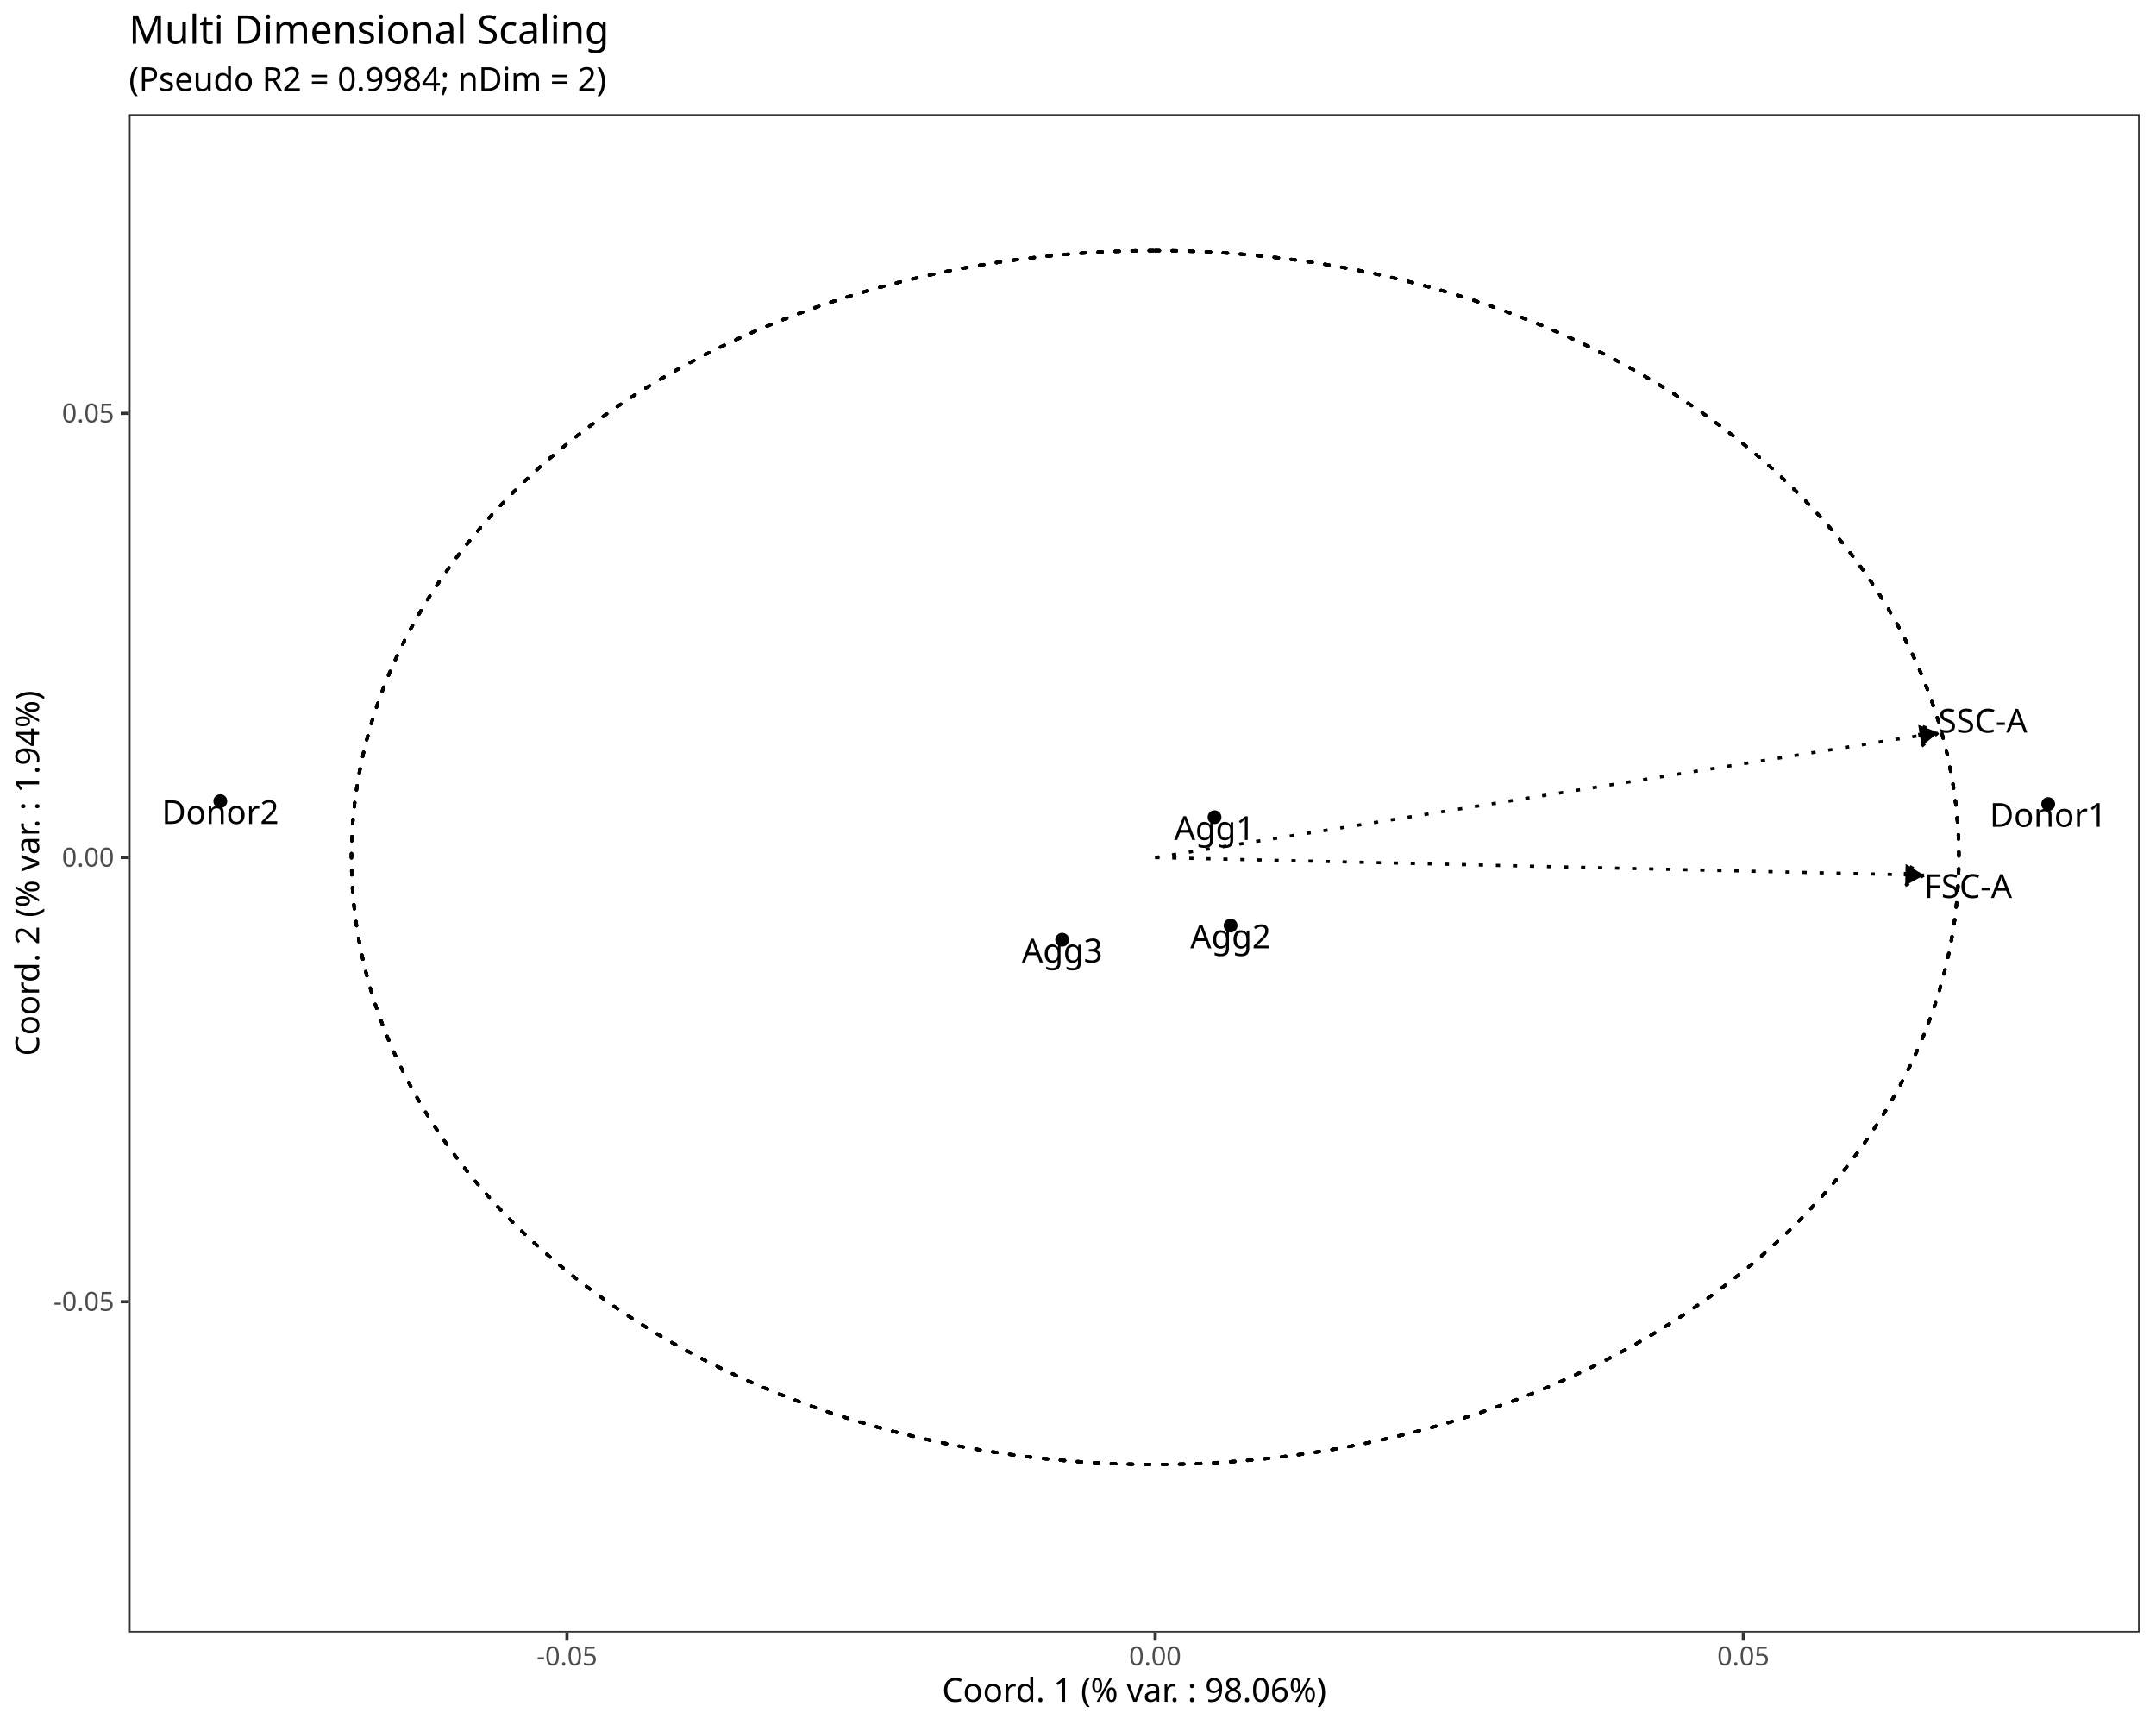
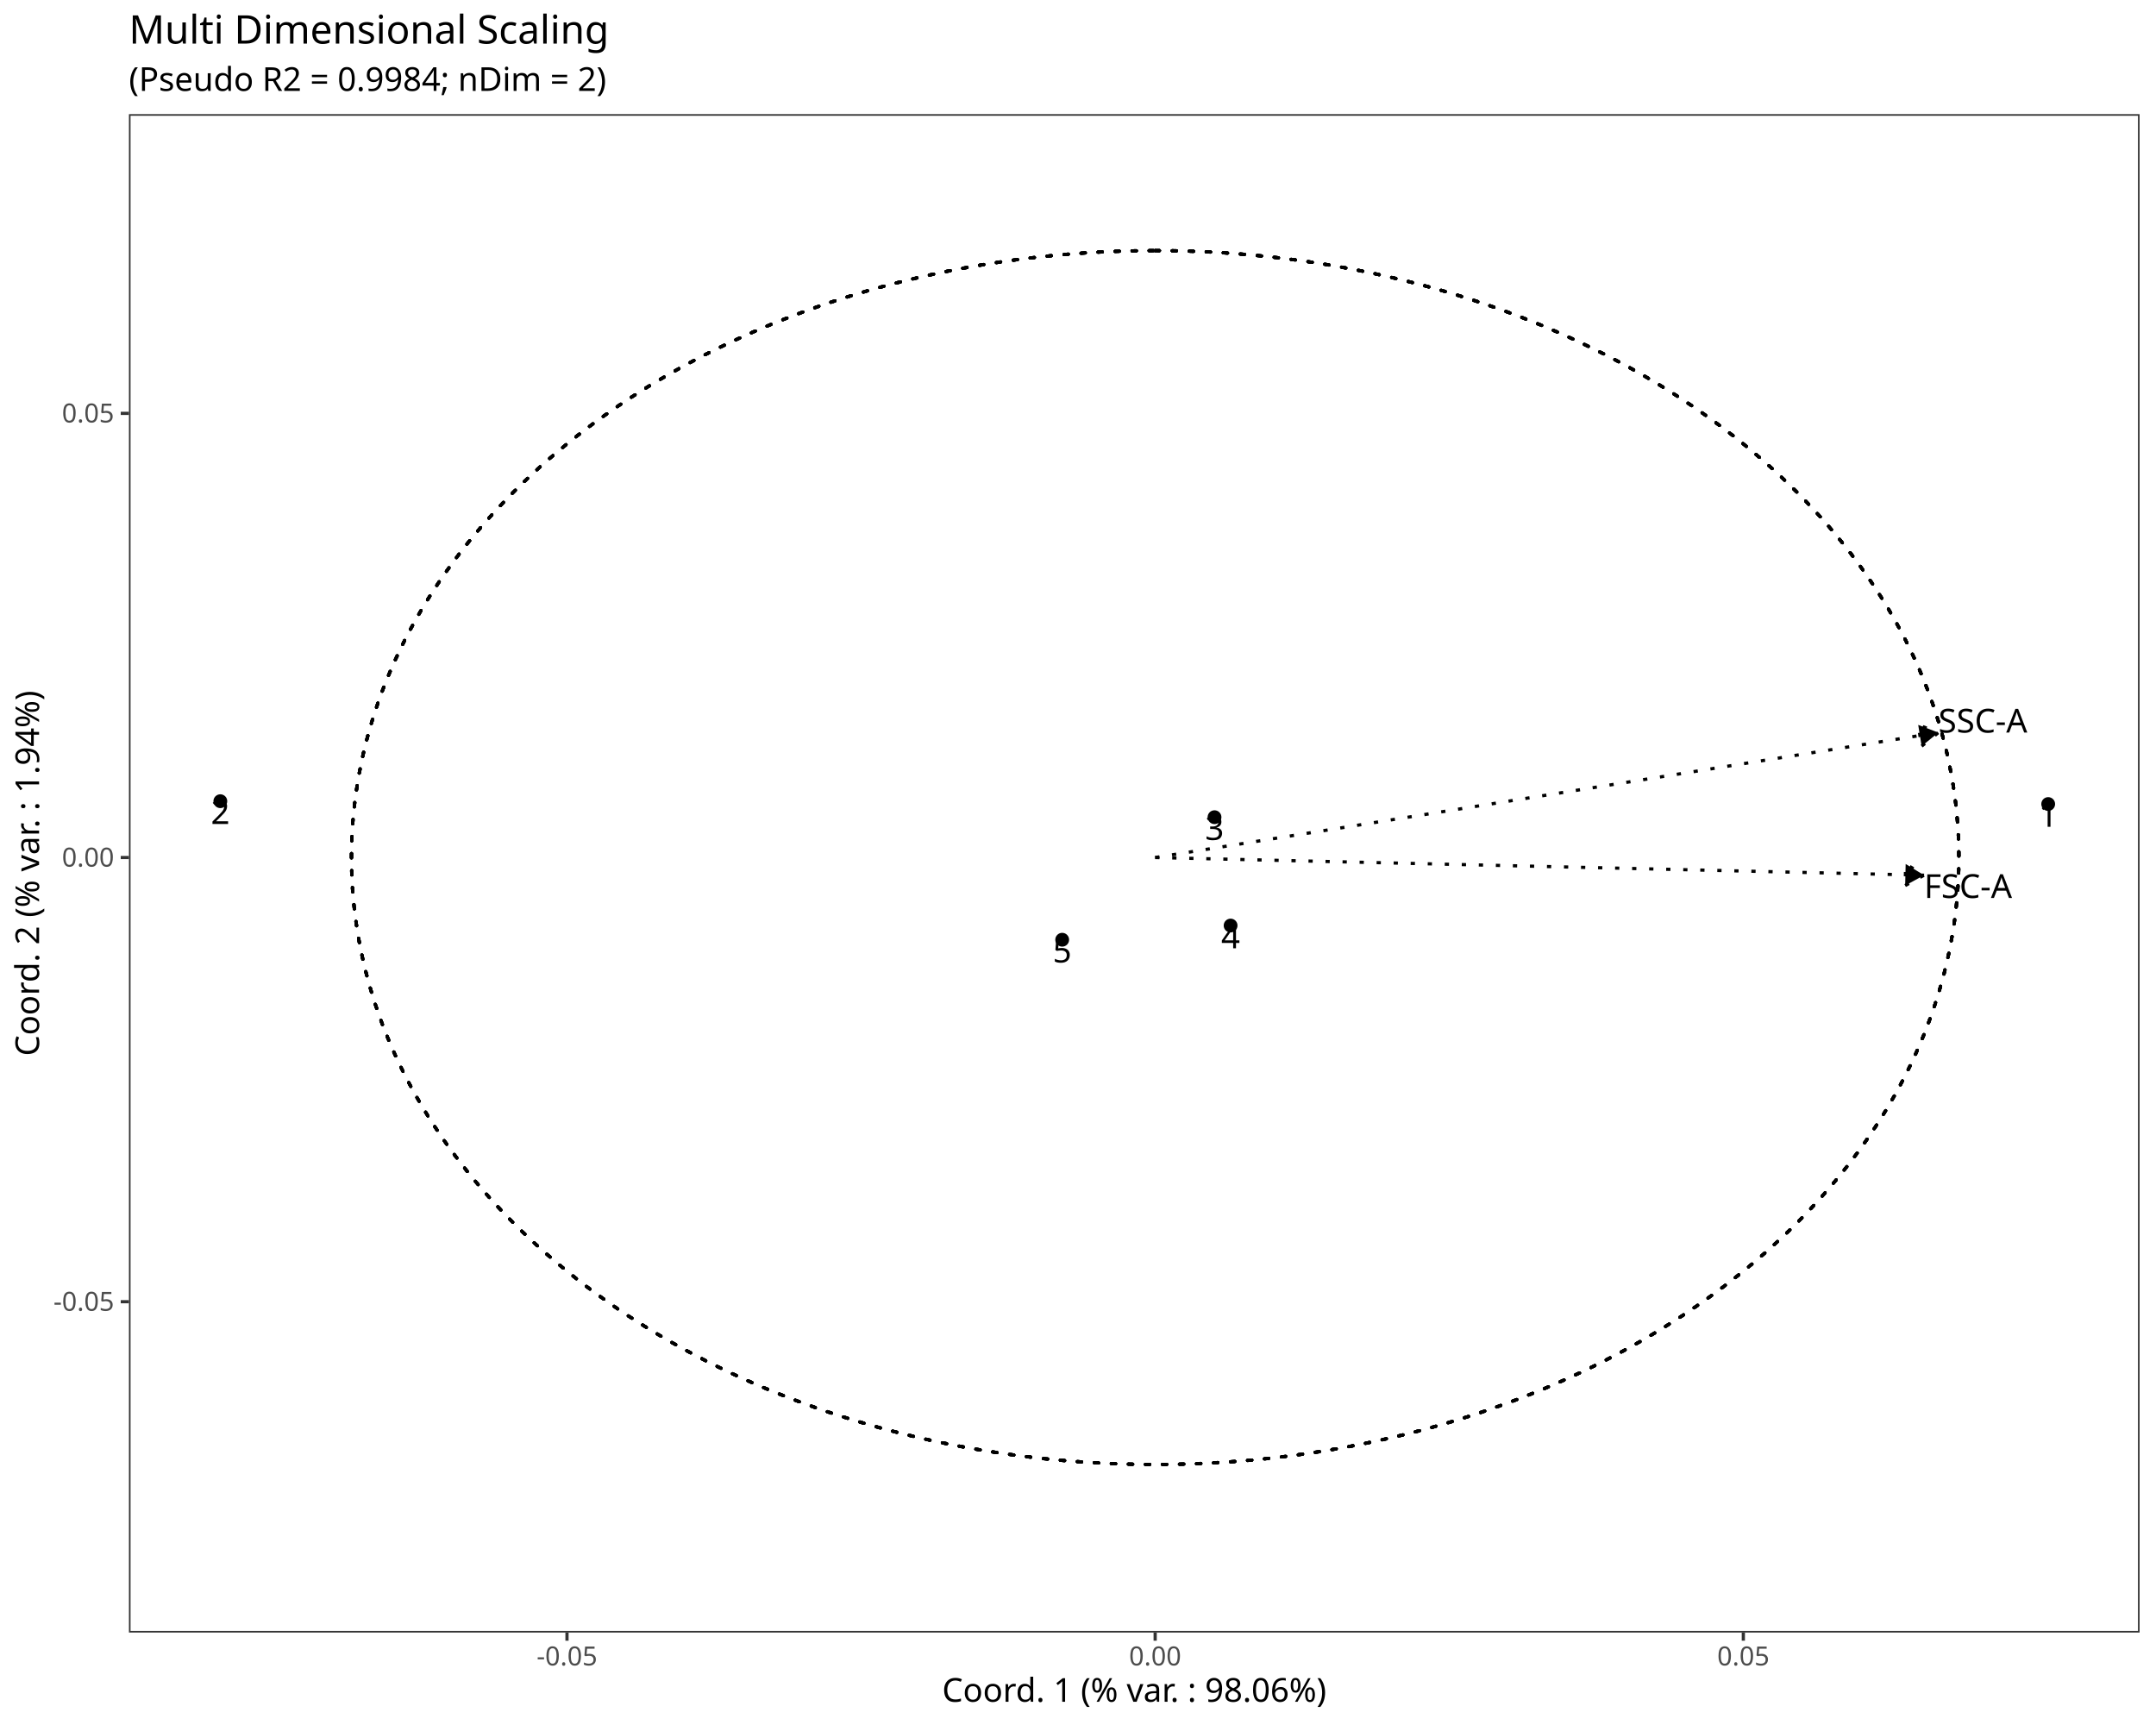
<svg xmlns="http://www.w3.org/2000/svg" class="svglite" data-engine-version="2.0" width="720.00pt" height="576.00pt" viewBox="0 0 720.00 576.00">
  <defs>
    <style type="text/css">
    .svglite line, .svglite polyline, .svglite polygon, .svglite path, .svglite rect, .svglite circle {
      fill: none;
      stroke: #000000;
      stroke-linecap: round;
      stroke-linejoin: round;
      stroke-miterlimit: 10.00;
    }
  </style>
  </defs>
  <rect width="100%" height="100%" style="stroke: none; fill: #FFFFFF;" />
  <defs>
    <clipPath id="cpMC4wMHw3MjAuMDB8MC4wMHw1NzYuMDA=">
      <rect x="0.00" y="0.00" width="720.00" height="576.00" />
    </clipPath>
  </defs>
  <g clip-path="url(#cpMC4wMHw3MjAuMDB8MC4wMHw1NzYuMDA=)">
    <rect x="0.00" y="0.00" width="720.00" height="576.00" style="stroke-width: 1.07; stroke: #FFFFFF; fill: #FFFFFF;" />
  </g>
  <defs>
    <clipPath id="cpNDMuMDZ8NzE0LjUyfDM4LjEyfDU0NS4xMQ==">
      <rect x="43.06" y="38.12" width="671.46" height="507.00" />
    </clipPath>
  </defs>
  <g clip-path="url(#cpNDMuMDZ8NzE0LjUyfDM4LjEyfDU0NS4xMQ==)">
    <rect x="43.06" y="38.12" width="671.46" height="507.00" style="stroke-width: 1.07; stroke: none; fill: #FFFFFF;" />
-     <text x="684.00" y="276.08" text-anchor="middle" style="font-size: 11.04px; font-family: sans;" textLength="36.21px" lengthAdjust="spacingAndGlyphs">Donor1</text>
-     <text x="73.58" y="275.13" text-anchor="middle" style="font-size: 11.04px; font-family: sans;" textLength="36.21px" lengthAdjust="spacingAndGlyphs">Donor2</text>
-     <text x="405.59" y="280.47" text-anchor="middle" style="font-size: 11.04px; font-family: sans;" textLength="25.79px" lengthAdjust="spacingAndGlyphs">Agg1</text>
-     <text x="410.96" y="316.65" text-anchor="middle" style="font-size: 11.04px; font-family: sans;" textLength="25.79px" lengthAdjust="spacingAndGlyphs">Agg2</text>
-     <text x="354.72" y="321.38" text-anchor="middle" style="font-size: 11.04px; font-family: sans;" textLength="25.79px" lengthAdjust="spacingAndGlyphs">Agg3</text>
+     <text x="684.00" y="276.08" text-anchor="middle" style="font-size: 11.04px; font-family: sans;" textLength="6.14px" lengthAdjust="spacingAndGlyphs">1</text>
+     <text x="73.58" y="275.13" text-anchor="middle" style="font-size: 11.04px; font-family: sans;" textLength="6.14px" lengthAdjust="spacingAndGlyphs">2</text>
+     <text x="405.59" y="280.47" text-anchor="middle" style="font-size: 11.04px; font-family: sans;" textLength="6.14px" lengthAdjust="spacingAndGlyphs">3</text>
+     <text x="410.96" y="316.65" text-anchor="middle" style="font-size: 11.04px; font-family: sans;" textLength="6.14px" lengthAdjust="spacingAndGlyphs">4</text>
+     <text x="354.72" y="321.38" text-anchor="middle" style="font-size: 11.04px; font-family: sans;" textLength="6.14px" lengthAdjust="spacingAndGlyphs">5</text>
    <circle cx="684.00" cy="268.48" r="1.95" style="stroke-width: 0.71; fill: #000000;" />
    <circle cx="73.58" cy="267.53" r="1.95" style="stroke-width: 0.71; fill: #000000;" />
    <circle cx="405.59" cy="272.87" r="1.95" style="stroke-width: 0.71; fill: #000000;" />
    <circle cx="410.96" cy="309.05" r="1.95" style="stroke-width: 0.71; fill: #000000;" />
    <circle cx="354.72" cy="313.79" r="1.95" style="stroke-width: 0.71; fill: #000000;" />
    <line x1="385.77" y1="286.34" x2="642.55" y2="292.24" style="stroke-width: 1.07; stroke-dasharray: 1.42,4.27; stroke-linecap: butt;" />
    <polygon points="636.23,295.70 642.55,292.24 636.40,288.50 " style="stroke-width: 1.07; stroke-dasharray: 1.42,4.27; stroke-linecap: butt; fill: #000000;" />
    <line x1="385.77" y1="286.34" x2="647.32" y2="244.62" style="stroke-width: 1.07; stroke-dasharray: 1.42,4.27; stroke-linecap: butt;" />
    <polygon points="641.73,249.16 647.32,244.62 640.59,242.05 " style="stroke-width: 1.07; stroke-dasharray: 1.42,4.27; stroke-linecap: butt; fill: #000000;" />
    <text x="642.55" y="299.84" style="font-size: 11.04px; font-family: sans;" textLength="33.13px" lengthAdjust="spacingAndGlyphs">FSC-A</text>
    <text x="647.32" y="244.62" style="font-size: 11.04px; font-family: sans;" textLength="33.75px" lengthAdjust="spacingAndGlyphs">SSC-A</text>
    <polygon points="385.77,83.68 390.46,83.71 395.14,83.80 399.82,83.96 404.49,84.17 409.16,84.45 413.83,84.79 418.48,85.19 423.13,85.65 427.76,86.18 432.38,86.76 436.99,87.40 441.58,88.11 446.15,88.87 450.70,89.70 455.24,90.59 459.75,91.53 464.25,92.54 468.71,93.60 473.16,94.72 477.57,95.90 481.96,97.14 486.32,98.44 490.65,99.79 494.94,101.20 499.20,102.67 503.43,104.19 507.63,105.77 511.78,107.40 515.90,109.09 519.97,110.83 524.01,112.63 528.00,114.48 531.96,116.38 535.86,118.33 539.72,120.33 543.54,122.39 547.30,124.49 551.02,126.64 554.68,128.84 558.30,131.09 561.86,133.39 565.37,135.74 568.82,138.13 572.22,140.56 575.56,143.04 578.85,145.56 582.07,148.13 585.24,150.74 588.34,153.38 591.38,156.07 594.36,158.80 597.28,161.57 600.13,164.38 602.92,167.22 605.64,170.10 608.29,173.02 610.88,175.97 613.39,178.95 615.84,181.96 618.22,185.01 620.52,188.09 622.76,191.20 624.92,194.34 627.01,197.50 629.03,200.69 630.97,203.91 632.84,207.16 634.63,210.42 636.35,213.72 637.99,217.03 639.55,220.36 641.04,223.72 642.45,227.09 643.78,230.48 645.03,233.89 646.20,237.32 647.30,240.75 648.31,244.21 649.25,247.67 650.10,251.15 650.87,254.64 651.56,258.14 652.18,261.65 652.71,265.16 653.16,268.68 653.52,272.21 653.81,275.74 654.01,279.27 654.14,282.81 654.18,286.34 654.14,289.88 654.01,293.42 653.81,296.95 653.52,300.48 653.16,304.01 652.71,307.53 652.18,311.04 651.56,314.55 650.87,318.05 650.10,321.54 649.25,325.01 648.31,328.48 647.30,331.93 646.20,335.37 645.03,338.80 643.78,342.21 642.45,345.60 641.04,348.97 639.55,352.33 637.99,355.66 636.35,358.97 634.63,362.26 632.84,365.53 630.97,368.78 629.03,371.99 627.01,375.19 624.92,378.35 622.76,381.49 620.52,384.60 618.22,387.68 615.84,390.72 613.39,393.74 610.88,396.72 608.29,399.67 605.64,402.59 602.92,405.47 600.13,408.31 597.28,411.12 594.36,413.88 591.38,416.61 588.34,419.30 585.24,421.95 582.07,424.56 578.85,427.13 575.56,429.65 572.22,432.13 568.82,434.56 565.37,436.95 561.86,439.30 558.30,441.59 554.68,443.84 551.02,446.05 547.30,448.20 543.54,450.30 539.72,452.36 535.86,454.36 531.96,456.31 528.00,458.21 524.01,460.06 519.97,461.86 515.90,463.60 511.78,465.29 507.63,466.92 503.43,468.50 499.20,470.02 494.94,471.49 490.65,472.90 486.32,474.25 481.96,475.55 477.57,476.79 473.16,477.97 468.71,479.09 464.25,480.15 459.75,481.16 455.24,482.10 450.70,482.99 446.15,483.81 441.58,484.58 436.99,485.28 432.38,485.93 427.76,486.51 423.13,487.04 418.48,487.50 413.83,487.90 409.16,488.24 404.49,488.51 399.82,488.73 395.14,488.88 390.46,488.98 385.77,489.01 381.09,488.98 376.40,488.88 371.72,488.73 367.05,488.51 362.38,488.24 357.72,487.90 353.06,487.50 348.42,487.04 343.78,486.51 339.16,485.93 334.56,485.28 329.97,484.58 325.39,483.81 320.84,482.99 316.30,482.10 311.79,481.16 307.30,480.15 302.83,479.09 298.39,477.97 293.97,476.79 289.58,475.55 285.23,474.25 280.90,472.90 276.60,471.49 272.34,470.02 268.11,468.50 263.92,466.92 259.76,465.29 255.65,463.60 251.57,461.86 247.53,460.06 243.54,458.21 239.59,456.31 235.68,454.36 231.82,452.36 228.01,450.30 224.24,448.20 220.53,446.05 216.86,443.84 213.24,441.59 209.68,439.30 206.17,436.95 202.72,434.56 199.32,432.13 195.98,429.65 192.70,427.13 189.47,424.56 186.31,421.95 183.20,419.30 180.16,416.61 177.18,413.88 174.27,411.12 171.41,408.31 168.63,405.47 165.91,402.59 163.25,399.67 160.67,396.72 158.15,393.74 155.70,390.72 153.33,387.68 151.02,384.60 148.78,381.49 146.62,378.35 144.53,375.19 142.51,371.99 140.57,368.78 138.70,365.53 136.91,362.26 135.19,358.97 133.55,355.66 131.99,352.33 130.50,348.97 129.09,345.60 127.76,342.21 126.51,338.80 125.34,335.37 124.25,331.93 123.23,328.48 122.30,325.01 121.44,321.54 120.67,318.05 119.98,314.55 119.37,311.04 118.84,307.53 118.39,304.01 118.02,300.48 117.73,296.95 117.53,293.42 117.41,289.88 117.37,286.34 117.41,282.81 117.53,279.27 117.73,275.74 118.02,272.21 118.39,268.68 118.84,265.16 119.37,261.65 119.98,258.14 120.67,254.64 121.44,251.15 122.30,247.67 123.23,244.21 124.25,240.75 125.34,237.32 126.51,233.89 127.76,230.48 129.09,227.09 130.50,223.72 131.99,220.36 133.55,217.03 135.19,213.72 136.91,210.42 138.70,207.16 140.57,203.91 142.51,200.69 144.53,197.50 146.62,194.34 148.78,191.20 151.02,188.09 153.33,185.01 155.70,181.96 158.15,178.95 160.67,175.97 163.25,173.02 165.91,170.10 168.63,167.22 171.41,164.38 174.27,161.57 177.18,158.80 180.16,156.07 183.20,153.38 186.31,150.74 189.47,148.13 192.70,145.56 195.98,143.04 199.32,140.56 202.72,138.13 206.17,135.74 209.68,133.39 213.24,131.09 216.86,128.84 220.53,126.64 224.24,124.49 228.01,122.39 231.82,120.33 235.68,118.33 239.59,116.38 243.54,114.48 247.53,112.63 251.57,110.83 255.65,109.09 259.76,107.40 263.92,105.77 268.11,104.19 272.34,102.67 276.60,101.20 280.90,99.79 285.23,98.44 289.58,97.14 293.97,95.90 298.39,94.72 302.83,93.60 307.30,92.54 311.79,91.53 316.30,90.59 320.84,89.70 325.39,88.87 329.97,88.11 334.56,87.40 339.16,86.76 343.78,86.18 348.42,85.65 353.06,85.19 357.72,84.79 362.38,84.45 367.05,84.17 371.72,83.96 376.40,83.80 381.09,83.71 385.77,83.68 " style="stroke-width: 1.07; stroke-dasharray: 1.42,4.27; fill: none;" />
    <polygon points="385.77,83.68 390.46,83.71 395.14,83.80 399.82,83.96 404.49,84.17 409.16,84.45 413.83,84.79 418.48,85.19 423.13,85.65 427.76,86.18 432.38,86.76 436.99,87.40 441.58,88.11 446.15,88.87 450.70,89.70 455.24,90.59 459.75,91.53 464.25,92.54 468.71,93.60 473.16,94.72 477.57,95.90 481.96,97.14 486.32,98.44 490.65,99.79 494.94,101.20 499.20,102.67 503.43,104.19 507.63,105.77 511.78,107.40 515.90,109.09 519.97,110.83 524.01,112.63 528.00,114.48 531.96,116.38 535.86,118.33 539.72,120.33 543.54,122.39 547.30,124.49 551.02,126.64 554.68,128.84 558.30,131.09 561.86,133.39 565.37,135.74 568.82,138.13 572.22,140.56 575.56,143.04 578.85,145.56 582.07,148.13 585.24,150.74 588.34,153.38 591.38,156.07 594.36,158.80 597.28,161.57 600.13,164.38 602.92,167.22 605.64,170.10 608.29,173.02 610.88,175.97 613.39,178.95 615.84,181.96 618.22,185.01 620.52,188.09 622.76,191.20 624.92,194.34 627.01,197.50 629.03,200.69 630.97,203.91 632.84,207.16 634.63,210.42 636.35,213.72 637.99,217.03 639.55,220.36 641.04,223.72 642.45,227.09 643.78,230.48 645.03,233.89 646.20,237.32 647.30,240.75 648.31,244.21 649.25,247.67 650.10,251.15 650.87,254.64 651.56,258.14 652.18,261.65 652.71,265.16 653.16,268.68 653.52,272.21 653.81,275.74 654.01,279.27 654.14,282.81 654.18,286.34 654.14,289.88 654.01,293.42 653.81,296.95 653.52,300.48 653.16,304.01 652.71,307.53 652.18,311.04 651.56,314.55 650.87,318.05 650.10,321.54 649.25,325.01 648.31,328.48 647.30,331.93 646.20,335.37 645.03,338.80 643.78,342.21 642.45,345.60 641.04,348.97 639.55,352.33 637.99,355.66 636.35,358.97 634.63,362.26 632.84,365.53 630.97,368.78 629.03,371.99 627.01,375.19 624.92,378.35 622.76,381.49 620.52,384.60 618.22,387.68 615.84,390.72 613.39,393.74 610.88,396.72 608.29,399.67 605.64,402.59 602.92,405.47 600.13,408.31 597.28,411.12 594.36,413.88 591.38,416.61 588.34,419.30 585.24,421.95 582.07,424.56 578.85,427.13 575.56,429.65 572.22,432.13 568.82,434.56 565.37,436.95 561.86,439.30 558.30,441.59 554.68,443.84 551.02,446.05 547.30,448.20 543.54,450.30 539.72,452.36 535.86,454.36 531.96,456.31 528.00,458.21 524.01,460.06 519.97,461.86 515.90,463.60 511.78,465.29 507.63,466.92 503.43,468.50 499.20,470.02 494.94,471.49 490.65,472.90 486.32,474.25 481.96,475.55 477.57,476.79 473.16,477.97 468.71,479.09 464.25,480.15 459.75,481.16 455.24,482.10 450.70,482.99 446.15,483.81 441.58,484.58 436.99,485.28 432.38,485.93 427.76,486.51 423.13,487.04 418.48,487.50 413.83,487.90 409.16,488.24 404.49,488.51 399.82,488.73 395.14,488.88 390.46,488.98 385.77,489.01 381.09,488.98 376.40,488.88 371.72,488.73 367.05,488.51 362.38,488.24 357.72,487.90 353.06,487.50 348.42,487.04 343.78,486.51 339.16,485.93 334.56,485.28 329.97,484.58 325.39,483.81 320.84,482.99 316.30,482.10 311.79,481.16 307.30,480.15 302.83,479.09 298.39,477.97 293.97,476.79 289.58,475.55 285.23,474.25 280.90,472.90 276.60,471.49 272.34,470.02 268.11,468.50 263.92,466.92 259.76,465.29 255.65,463.60 251.57,461.86 247.53,460.06 243.54,458.21 239.59,456.31 235.68,454.36 231.82,452.36 228.01,450.30 224.24,448.20 220.53,446.05 216.86,443.84 213.24,441.59 209.68,439.30 206.17,436.95 202.72,434.56 199.32,432.13 195.98,429.65 192.70,427.13 189.47,424.56 186.31,421.95 183.20,419.30 180.16,416.61 177.18,413.88 174.27,411.12 171.41,408.31 168.63,405.47 165.91,402.59 163.25,399.67 160.67,396.72 158.15,393.74 155.70,390.72 153.33,387.68 151.02,384.60 148.78,381.49 146.62,378.35 144.53,375.19 142.51,371.99 140.57,368.78 138.70,365.53 136.91,362.26 135.19,358.97 133.55,355.66 131.99,352.33 130.50,348.97 129.09,345.60 127.76,342.21 126.51,338.80 125.34,335.37 124.25,331.93 123.23,328.48 122.30,325.01 121.44,321.54 120.67,318.05 119.98,314.55 119.37,311.04 118.84,307.53 118.39,304.01 118.02,300.48 117.73,296.95 117.53,293.42 117.41,289.88 117.37,286.34 117.41,282.81 117.53,279.27 117.73,275.74 118.02,272.21 118.39,268.68 118.84,265.16 119.37,261.65 119.98,258.14 120.67,254.64 121.44,251.15 122.30,247.67 123.23,244.21 124.25,240.75 125.34,237.32 126.51,233.89 127.76,230.48 129.09,227.09 130.50,223.72 131.99,220.36 133.55,217.03 135.19,213.72 136.91,210.42 138.70,207.16 140.57,203.91 142.51,200.69 144.53,197.50 146.62,194.34 148.78,191.20 151.02,188.09 153.33,185.01 155.70,181.96 158.15,178.95 160.67,175.97 163.25,173.02 165.91,170.10 168.63,167.22 171.41,164.38 174.27,161.57 177.18,158.80 180.16,156.07 183.20,153.38 186.31,150.74 189.47,148.13 192.70,145.56 195.98,143.04 199.32,140.56 202.72,138.13 206.17,135.74 209.68,133.39 213.24,131.09 216.86,128.84 220.53,126.64 224.24,124.49 228.01,122.39 231.82,120.33 235.68,118.33 239.59,116.38 243.54,114.48 247.53,112.63 251.57,110.83 255.65,109.09 259.76,107.40 263.92,105.77 268.11,104.19 272.34,102.67 276.60,101.20 280.90,99.79 285.23,98.44 289.58,97.14 293.97,95.90 298.39,94.72 302.83,93.60 307.30,92.54 311.79,91.53 316.30,90.59 320.84,89.70 325.39,88.87 329.97,88.11 334.56,87.40 339.16,86.76 343.78,86.18 348.42,85.65 353.06,85.19 357.72,84.79 362.38,84.45 367.05,84.17 371.72,83.96 376.40,83.80 381.09,83.71 385.77,83.68 " style="stroke-width: 1.07; stroke-dasharray: 1.42,4.27; fill: none;" />
    <polygon points="385.77,83.68 390.46,83.71 395.14,83.80 399.82,83.96 404.49,84.17 409.16,84.45 413.83,84.79 418.48,85.19 423.13,85.65 427.76,86.18 432.38,86.76 436.99,87.40 441.58,88.11 446.15,88.87 450.70,89.70 455.24,90.59 459.75,91.53 464.25,92.54 468.71,93.60 473.16,94.72 477.57,95.90 481.96,97.14 486.32,98.44 490.65,99.79 494.94,101.20 499.20,102.67 503.43,104.19 507.63,105.77 511.78,107.40 515.90,109.09 519.97,110.83 524.01,112.63 528.00,114.48 531.96,116.38 535.86,118.33 539.72,120.33 543.54,122.39 547.30,124.49 551.02,126.64 554.68,128.84 558.30,131.09 561.86,133.39 565.37,135.74 568.82,138.13 572.22,140.56 575.56,143.04 578.85,145.56 582.07,148.13 585.24,150.74 588.34,153.38 591.38,156.07 594.36,158.80 597.28,161.57 600.13,164.38 602.92,167.22 605.64,170.10 608.29,173.02 610.88,175.97 613.39,178.95 615.84,181.96 618.22,185.01 620.52,188.09 622.76,191.20 624.92,194.34 627.01,197.50 629.03,200.69 630.97,203.91 632.84,207.16 634.63,210.42 636.35,213.72 637.99,217.03 639.55,220.36 641.04,223.72 642.45,227.09 643.78,230.48 645.03,233.89 646.20,237.32 647.30,240.75 648.31,244.21 649.25,247.67 650.10,251.15 650.87,254.64 651.56,258.14 652.18,261.65 652.71,265.16 653.16,268.68 653.52,272.21 653.81,275.74 654.01,279.27 654.14,282.81 654.18,286.34 654.14,289.88 654.01,293.42 653.81,296.95 653.52,300.48 653.16,304.01 652.71,307.53 652.18,311.04 651.56,314.55 650.87,318.05 650.10,321.54 649.25,325.01 648.31,328.48 647.30,331.93 646.20,335.37 645.03,338.80 643.78,342.21 642.45,345.60 641.04,348.97 639.55,352.33 637.99,355.66 636.35,358.97 634.63,362.26 632.84,365.53 630.97,368.78 629.03,371.99 627.01,375.19 624.92,378.35 622.76,381.49 620.52,384.60 618.22,387.68 615.84,390.72 613.39,393.74 610.88,396.72 608.29,399.67 605.64,402.59 602.92,405.47 600.13,408.31 597.28,411.12 594.36,413.88 591.38,416.61 588.34,419.30 585.24,421.95 582.07,424.56 578.85,427.13 575.56,429.65 572.22,432.13 568.82,434.56 565.37,436.95 561.86,439.30 558.30,441.59 554.68,443.84 551.02,446.05 547.30,448.20 543.54,450.30 539.72,452.36 535.86,454.36 531.96,456.31 528.00,458.21 524.01,460.06 519.97,461.86 515.90,463.60 511.78,465.29 507.63,466.92 503.43,468.50 499.20,470.02 494.94,471.49 490.65,472.90 486.32,474.25 481.96,475.55 477.57,476.79 473.16,477.97 468.71,479.09 464.25,480.15 459.75,481.16 455.24,482.10 450.70,482.99 446.15,483.81 441.58,484.58 436.99,485.28 432.38,485.93 427.76,486.51 423.13,487.04 418.48,487.50 413.83,487.90 409.16,488.24 404.49,488.51 399.82,488.73 395.14,488.88 390.46,488.98 385.77,489.01 381.09,488.98 376.40,488.88 371.72,488.73 367.05,488.51 362.38,488.24 357.72,487.90 353.06,487.50 348.42,487.04 343.78,486.51 339.16,485.93 334.56,485.28 329.97,484.58 325.39,483.81 320.84,482.99 316.30,482.10 311.79,481.16 307.30,480.15 302.83,479.09 298.39,477.97 293.97,476.79 289.58,475.55 285.23,474.25 280.90,472.90 276.60,471.49 272.34,470.02 268.11,468.50 263.92,466.92 259.76,465.29 255.65,463.60 251.57,461.86 247.53,460.06 243.54,458.21 239.59,456.31 235.68,454.36 231.82,452.36 228.01,450.30 224.24,448.20 220.53,446.05 216.86,443.84 213.24,441.59 209.68,439.30 206.17,436.95 202.72,434.56 199.32,432.13 195.98,429.65 192.70,427.13 189.47,424.56 186.31,421.95 183.20,419.30 180.16,416.61 177.18,413.88 174.27,411.12 171.41,408.31 168.63,405.47 165.91,402.59 163.25,399.67 160.67,396.72 158.15,393.74 155.70,390.72 153.33,387.68 151.02,384.60 148.78,381.49 146.62,378.35 144.53,375.19 142.51,371.99 140.57,368.78 138.70,365.53 136.91,362.26 135.19,358.97 133.55,355.66 131.99,352.33 130.50,348.97 129.09,345.60 127.76,342.21 126.51,338.80 125.34,335.37 124.25,331.93 123.23,328.48 122.30,325.01 121.44,321.54 120.67,318.05 119.98,314.55 119.37,311.04 118.84,307.53 118.39,304.01 118.02,300.48 117.73,296.95 117.53,293.42 117.41,289.88 117.37,286.34 117.41,282.81 117.53,279.27 117.73,275.74 118.02,272.21 118.39,268.68 118.84,265.16 119.37,261.65 119.98,258.14 120.67,254.64 121.44,251.15 122.30,247.67 123.23,244.21 124.25,240.75 125.34,237.32 126.51,233.89 127.76,230.48 129.09,227.09 130.50,223.72 131.99,220.36 133.55,217.03 135.19,213.72 136.91,210.42 138.70,207.16 140.57,203.91 142.51,200.69 144.53,197.50 146.62,194.34 148.78,191.20 151.02,188.09 153.33,185.01 155.70,181.96 158.15,178.95 160.67,175.97 163.25,173.02 165.91,170.10 168.63,167.22 171.41,164.38 174.27,161.57 177.18,158.80 180.16,156.07 183.20,153.38 186.31,150.74 189.47,148.13 192.70,145.56 195.98,143.04 199.32,140.56 202.72,138.13 206.17,135.74 209.68,133.39 213.24,131.09 216.86,128.84 220.53,126.64 224.24,124.49 228.01,122.39 231.82,120.33 235.68,118.33 239.59,116.38 243.54,114.48 247.53,112.63 251.57,110.83 255.65,109.09 259.76,107.40 263.92,105.77 268.11,104.19 272.34,102.67 276.60,101.20 280.90,99.79 285.23,98.44 289.58,97.14 293.97,95.90 298.39,94.72 302.83,93.60 307.30,92.54 311.79,91.53 316.30,90.59 320.84,89.70 325.39,88.87 329.97,88.11 334.56,87.40 339.16,86.76 343.78,86.18 348.42,85.65 353.06,85.19 357.72,84.79 362.38,84.45 367.05,84.17 371.72,83.96 376.40,83.80 381.09,83.71 385.77,83.68 " style="stroke-width: 1.07; stroke-dasharray: 1.42,4.27; fill: none;" />
    <polygon points="385.77,83.68 390.46,83.71 395.14,83.80 399.82,83.96 404.49,84.17 409.16,84.45 413.83,84.79 418.48,85.19 423.13,85.65 427.76,86.18 432.38,86.76 436.99,87.40 441.58,88.11 446.15,88.87 450.70,89.70 455.24,90.59 459.75,91.53 464.25,92.54 468.71,93.60 473.16,94.72 477.57,95.90 481.96,97.14 486.32,98.44 490.65,99.79 494.94,101.20 499.20,102.67 503.43,104.19 507.63,105.77 511.78,107.40 515.90,109.09 519.97,110.83 524.01,112.63 528.00,114.48 531.96,116.38 535.86,118.33 539.72,120.33 543.54,122.39 547.30,124.49 551.02,126.64 554.68,128.84 558.30,131.09 561.86,133.39 565.37,135.74 568.82,138.13 572.22,140.56 575.56,143.04 578.85,145.56 582.07,148.13 585.24,150.74 588.34,153.38 591.38,156.07 594.36,158.80 597.28,161.57 600.13,164.38 602.92,167.22 605.64,170.10 608.29,173.02 610.88,175.97 613.39,178.95 615.84,181.96 618.22,185.01 620.52,188.09 622.76,191.20 624.92,194.34 627.01,197.50 629.03,200.69 630.97,203.91 632.84,207.16 634.63,210.42 636.35,213.72 637.99,217.03 639.55,220.36 641.04,223.72 642.45,227.09 643.78,230.48 645.03,233.89 646.20,237.32 647.30,240.75 648.31,244.21 649.25,247.67 650.10,251.15 650.87,254.64 651.56,258.14 652.18,261.65 652.71,265.16 653.16,268.68 653.52,272.21 653.81,275.74 654.01,279.27 654.14,282.81 654.18,286.34 654.14,289.88 654.01,293.42 653.81,296.95 653.52,300.48 653.16,304.01 652.71,307.53 652.18,311.04 651.56,314.55 650.87,318.05 650.10,321.54 649.25,325.01 648.31,328.48 647.30,331.93 646.20,335.37 645.03,338.80 643.78,342.21 642.45,345.60 641.04,348.97 639.55,352.33 637.99,355.66 636.35,358.97 634.63,362.26 632.84,365.53 630.97,368.78 629.03,371.99 627.01,375.19 624.92,378.35 622.76,381.49 620.52,384.60 618.22,387.68 615.84,390.72 613.39,393.74 610.88,396.72 608.29,399.67 605.64,402.59 602.92,405.47 600.13,408.31 597.28,411.12 594.36,413.88 591.38,416.61 588.34,419.30 585.24,421.95 582.07,424.56 578.85,427.13 575.56,429.65 572.22,432.13 568.82,434.56 565.37,436.95 561.86,439.30 558.30,441.59 554.68,443.84 551.02,446.05 547.30,448.20 543.54,450.30 539.72,452.36 535.86,454.36 531.96,456.31 528.00,458.21 524.01,460.06 519.97,461.86 515.90,463.60 511.78,465.29 507.63,466.92 503.43,468.50 499.20,470.02 494.94,471.49 490.65,472.90 486.32,474.25 481.96,475.55 477.57,476.79 473.16,477.97 468.71,479.09 464.25,480.15 459.75,481.16 455.24,482.10 450.70,482.99 446.15,483.81 441.58,484.58 436.99,485.28 432.38,485.93 427.76,486.51 423.13,487.04 418.48,487.50 413.83,487.90 409.16,488.24 404.49,488.51 399.82,488.73 395.14,488.88 390.46,488.98 385.77,489.01 381.09,488.98 376.40,488.88 371.72,488.73 367.05,488.51 362.38,488.24 357.72,487.90 353.06,487.50 348.42,487.04 343.78,486.51 339.16,485.93 334.56,485.28 329.97,484.58 325.39,483.81 320.84,482.99 316.30,482.10 311.79,481.16 307.30,480.15 302.83,479.09 298.39,477.97 293.97,476.79 289.58,475.55 285.23,474.25 280.90,472.90 276.60,471.49 272.34,470.02 268.11,468.50 263.92,466.92 259.76,465.29 255.65,463.60 251.57,461.86 247.53,460.06 243.54,458.21 239.59,456.31 235.68,454.36 231.82,452.36 228.01,450.30 224.24,448.20 220.53,446.05 216.86,443.84 213.24,441.59 209.68,439.30 206.17,436.95 202.72,434.56 199.32,432.13 195.98,429.65 192.70,427.13 189.47,424.56 186.31,421.95 183.20,419.30 180.16,416.61 177.18,413.88 174.27,411.12 171.41,408.31 168.63,405.47 165.91,402.59 163.25,399.67 160.67,396.72 158.15,393.74 155.70,390.72 153.33,387.68 151.02,384.60 148.78,381.49 146.62,378.35 144.53,375.19 142.51,371.99 140.57,368.78 138.70,365.53 136.91,362.26 135.19,358.97 133.55,355.66 131.99,352.33 130.50,348.97 129.09,345.60 127.76,342.21 126.51,338.80 125.34,335.37 124.25,331.93 123.23,328.48 122.30,325.01 121.44,321.54 120.67,318.05 119.98,314.55 119.37,311.04 118.84,307.53 118.39,304.01 118.02,300.48 117.73,296.95 117.53,293.42 117.41,289.88 117.37,286.34 117.41,282.81 117.53,279.27 117.73,275.74 118.02,272.21 118.39,268.68 118.84,265.16 119.37,261.65 119.98,258.14 120.67,254.64 121.44,251.15 122.30,247.67 123.23,244.21 124.25,240.75 125.34,237.32 126.51,233.89 127.76,230.48 129.09,227.09 130.50,223.72 131.99,220.36 133.55,217.03 135.19,213.72 136.91,210.42 138.70,207.16 140.57,203.91 142.51,200.69 144.53,197.50 146.62,194.34 148.78,191.20 151.02,188.09 153.33,185.01 155.70,181.96 158.15,178.95 160.67,175.97 163.25,173.02 165.91,170.10 168.63,167.22 171.41,164.38 174.27,161.57 177.18,158.80 180.16,156.07 183.20,153.38 186.31,150.74 189.47,148.13 192.70,145.56 195.98,143.04 199.32,140.56 202.72,138.13 206.17,135.74 209.68,133.39 213.24,131.09 216.86,128.84 220.53,126.64 224.24,124.49 228.01,122.39 231.82,120.33 235.68,118.33 239.59,116.38 243.54,114.48 247.53,112.63 251.57,110.83 255.65,109.09 259.76,107.40 263.92,105.77 268.11,104.19 272.34,102.67 276.60,101.20 280.90,99.79 285.23,98.44 289.58,97.14 293.97,95.90 298.39,94.72 302.83,93.60 307.30,92.54 311.79,91.53 316.30,90.59 320.84,89.70 325.39,88.87 329.97,88.11 334.56,87.40 339.16,86.76 343.78,86.18 348.42,85.65 353.06,85.19 357.72,84.79 362.38,84.45 367.05,84.17 371.72,83.96 376.40,83.80 381.09,83.71 385.77,83.68 " style="stroke-width: 1.07; stroke-dasharray: 1.42,4.27; fill: none;" />
    <polygon points="385.77,83.68 390.46,83.71 395.14,83.80 399.82,83.96 404.49,84.17 409.16,84.45 413.83,84.79 418.48,85.19 423.13,85.65 427.76,86.18 432.38,86.76 436.99,87.40 441.58,88.11 446.15,88.87 450.70,89.70 455.24,90.59 459.75,91.53 464.25,92.54 468.71,93.60 473.16,94.72 477.57,95.90 481.96,97.14 486.32,98.44 490.65,99.79 494.94,101.20 499.20,102.67 503.43,104.19 507.63,105.77 511.78,107.40 515.90,109.09 519.97,110.83 524.01,112.63 528.00,114.48 531.96,116.38 535.86,118.33 539.72,120.33 543.54,122.39 547.30,124.49 551.02,126.64 554.68,128.84 558.30,131.09 561.86,133.39 565.37,135.74 568.82,138.13 572.22,140.56 575.56,143.04 578.85,145.56 582.07,148.13 585.24,150.74 588.34,153.38 591.38,156.07 594.36,158.80 597.28,161.57 600.13,164.38 602.92,167.22 605.64,170.10 608.29,173.02 610.88,175.97 613.39,178.95 615.84,181.96 618.22,185.01 620.52,188.09 622.76,191.20 624.92,194.34 627.01,197.50 629.03,200.69 630.97,203.91 632.84,207.16 634.63,210.42 636.35,213.72 637.99,217.03 639.55,220.36 641.04,223.72 642.45,227.09 643.78,230.48 645.03,233.89 646.20,237.32 647.30,240.75 648.31,244.21 649.25,247.67 650.10,251.15 650.87,254.64 651.56,258.14 652.18,261.65 652.71,265.16 653.16,268.68 653.52,272.21 653.81,275.74 654.01,279.27 654.14,282.81 654.18,286.34 654.14,289.88 654.01,293.42 653.81,296.95 653.52,300.48 653.16,304.01 652.71,307.53 652.18,311.04 651.56,314.55 650.87,318.05 650.10,321.54 649.25,325.01 648.31,328.48 647.30,331.93 646.20,335.37 645.03,338.80 643.78,342.21 642.45,345.60 641.04,348.97 639.55,352.33 637.99,355.66 636.35,358.97 634.63,362.26 632.84,365.53 630.97,368.78 629.03,371.99 627.01,375.19 624.92,378.35 622.76,381.49 620.52,384.60 618.22,387.68 615.84,390.72 613.39,393.74 610.88,396.72 608.29,399.67 605.64,402.59 602.92,405.47 600.13,408.31 597.28,411.12 594.36,413.88 591.38,416.61 588.34,419.30 585.24,421.95 582.07,424.56 578.85,427.13 575.56,429.65 572.22,432.13 568.82,434.56 565.37,436.95 561.86,439.30 558.30,441.59 554.68,443.84 551.02,446.05 547.30,448.20 543.54,450.30 539.72,452.36 535.86,454.36 531.96,456.31 528.00,458.21 524.01,460.06 519.97,461.86 515.90,463.60 511.78,465.29 507.63,466.92 503.43,468.50 499.20,470.02 494.94,471.49 490.65,472.90 486.32,474.25 481.96,475.55 477.57,476.79 473.16,477.97 468.71,479.09 464.25,480.15 459.75,481.16 455.24,482.10 450.70,482.99 446.15,483.81 441.58,484.58 436.99,485.28 432.38,485.93 427.76,486.51 423.13,487.04 418.48,487.50 413.83,487.90 409.16,488.24 404.49,488.51 399.82,488.73 395.14,488.88 390.46,488.98 385.77,489.01 381.09,488.98 376.40,488.88 371.72,488.73 367.05,488.51 362.38,488.24 357.72,487.90 353.06,487.50 348.42,487.04 343.78,486.51 339.16,485.93 334.56,485.28 329.97,484.58 325.39,483.81 320.84,482.99 316.30,482.10 311.79,481.16 307.30,480.15 302.83,479.09 298.39,477.97 293.97,476.79 289.58,475.55 285.23,474.25 280.90,472.90 276.60,471.49 272.34,470.02 268.11,468.50 263.92,466.92 259.76,465.29 255.65,463.60 251.57,461.86 247.53,460.06 243.54,458.21 239.59,456.31 235.68,454.36 231.82,452.36 228.01,450.30 224.24,448.20 220.53,446.05 216.86,443.84 213.24,441.59 209.68,439.30 206.17,436.95 202.72,434.56 199.32,432.13 195.98,429.65 192.70,427.13 189.47,424.56 186.31,421.95 183.20,419.30 180.16,416.61 177.18,413.88 174.27,411.12 171.41,408.31 168.63,405.47 165.91,402.59 163.25,399.67 160.67,396.72 158.15,393.74 155.70,390.72 153.33,387.68 151.02,384.60 148.78,381.49 146.62,378.35 144.53,375.19 142.51,371.99 140.57,368.78 138.70,365.53 136.91,362.26 135.19,358.97 133.55,355.66 131.99,352.33 130.50,348.97 129.09,345.60 127.76,342.21 126.51,338.80 125.34,335.37 124.25,331.93 123.23,328.48 122.30,325.01 121.44,321.54 120.67,318.05 119.98,314.55 119.37,311.04 118.84,307.53 118.39,304.01 118.02,300.48 117.73,296.95 117.53,293.42 117.41,289.88 117.37,286.34 117.41,282.81 117.53,279.27 117.73,275.74 118.02,272.21 118.39,268.68 118.84,265.16 119.37,261.65 119.98,258.14 120.67,254.64 121.44,251.15 122.30,247.67 123.23,244.21 124.25,240.75 125.34,237.32 126.51,233.89 127.76,230.48 129.09,227.09 130.50,223.72 131.99,220.36 133.55,217.03 135.19,213.72 136.91,210.42 138.70,207.16 140.57,203.91 142.51,200.69 144.53,197.50 146.62,194.34 148.78,191.20 151.02,188.09 153.33,185.01 155.70,181.96 158.15,178.95 160.67,175.97 163.25,173.02 165.91,170.10 168.63,167.22 171.41,164.38 174.27,161.57 177.18,158.80 180.16,156.07 183.20,153.38 186.31,150.74 189.47,148.13 192.70,145.56 195.98,143.04 199.32,140.56 202.72,138.13 206.17,135.74 209.68,133.39 213.24,131.09 216.86,128.84 220.53,126.64 224.24,124.49 228.01,122.39 231.82,120.33 235.68,118.33 239.59,116.38 243.54,114.48 247.53,112.63 251.57,110.83 255.65,109.09 259.76,107.40 263.92,105.77 268.11,104.19 272.34,102.67 276.60,101.20 280.90,99.79 285.23,98.44 289.58,97.14 293.97,95.90 298.39,94.72 302.83,93.60 307.30,92.54 311.79,91.53 316.30,90.59 320.84,89.70 325.39,88.87 329.97,88.11 334.56,87.40 339.16,86.76 343.78,86.18 348.42,85.65 353.06,85.19 357.72,84.79 362.38,84.45 367.05,84.17 371.72,83.96 376.40,83.80 381.09,83.71 385.77,83.68 " style="stroke-width: 1.07; stroke-dasharray: 1.42,4.27; fill: none;" />
    <rect x="43.06" y="38.12" width="671.46" height="507.00" style="stroke-width: 1.07; stroke: #333333;" />
  </g>
  <g clip-path="url(#cpMC4wMHw3MjAuMDB8MC4wMHw1NzYuMDA=)">
    <text x="38.13" y="437.68" text-anchor="end" style="font-size: 8.80px; fill: #4D4D4D; font-family: sans;" textLength="20.06px" lengthAdjust="spacingAndGlyphs">-0.05</text>
    <text x="38.13" y="289.37" text-anchor="end" style="font-size: 8.80px; fill: #4D4D4D; font-family: sans;" textLength="17.13px" lengthAdjust="spacingAndGlyphs">0.00</text>
    <text x="38.13" y="141.06" text-anchor="end" style="font-size: 8.80px; fill: #4D4D4D; font-family: sans;" textLength="17.13px" lengthAdjust="spacingAndGlyphs">0.05</text>
    <polyline points="40.32,434.66 43.06,434.66 " style="stroke-width: 1.07; stroke: #333333; stroke-linecap: butt;" />
    <polyline points="40.32,286.34 43.06,286.34 " style="stroke-width: 1.07; stroke: #333333; stroke-linecap: butt;" />
    <polyline points="40.32,138.03 43.06,138.03 " style="stroke-width: 1.07; stroke: #333333; stroke-linecap: butt;" />
    <polyline points="189.35,547.85 189.35,545.11 " style="stroke-width: 1.07; stroke: #333333; stroke-linecap: butt;" />
    <polyline points="385.77,547.85 385.77,545.11 " style="stroke-width: 1.07; stroke: #333333; stroke-linecap: butt;" />
    <polyline points="582.19,547.85 582.19,545.11 " style="stroke-width: 1.07; stroke: #333333; stroke-linecap: butt;" />
    <text x="189.35" y="556.10" text-anchor="middle" style="font-size: 8.80px; fill: #4D4D4D; font-family: sans;" textLength="20.06px" lengthAdjust="spacingAndGlyphs">-0.05</text>
    <text x="385.77" y="556.10" text-anchor="middle" style="font-size: 8.80px; fill: #4D4D4D; font-family: sans;" textLength="17.13px" lengthAdjust="spacingAndGlyphs">0.00</text>
    <text x="582.19" y="556.10" text-anchor="middle" style="font-size: 8.80px; fill: #4D4D4D; font-family: sans;" textLength="17.13px" lengthAdjust="spacingAndGlyphs">0.05</text>
    <text x="378.79" y="568.24" text-anchor="middle" style="font-size: 11.00px; font-family: sans;" textLength="130.23px" lengthAdjust="spacingAndGlyphs">Coord. 1 (% var. : 98.06%)</text>
    <text transform="translate(13.05,291.61) rotate(-90)" text-anchor="middle" style="font-size: 11.00px; font-family: sans;" textLength="124.11px" lengthAdjust="spacingAndGlyphs">Coord. 2 (% var. : 1.94%)</text>
    <text x="43.06" y="30.35" style="font-size: 11.00px; font-family: sans;" textLength="158.39px" lengthAdjust="spacingAndGlyphs">(Pseudo R2 = 0.9984; nDim = 2)</text>
    <text x="43.06" y="14.56" style="font-size: 13.20px; font-family: sans;" textLength="151.15px" lengthAdjust="spacingAndGlyphs">Multi Dimensional Scaling</text>
  </g>
</svg>
